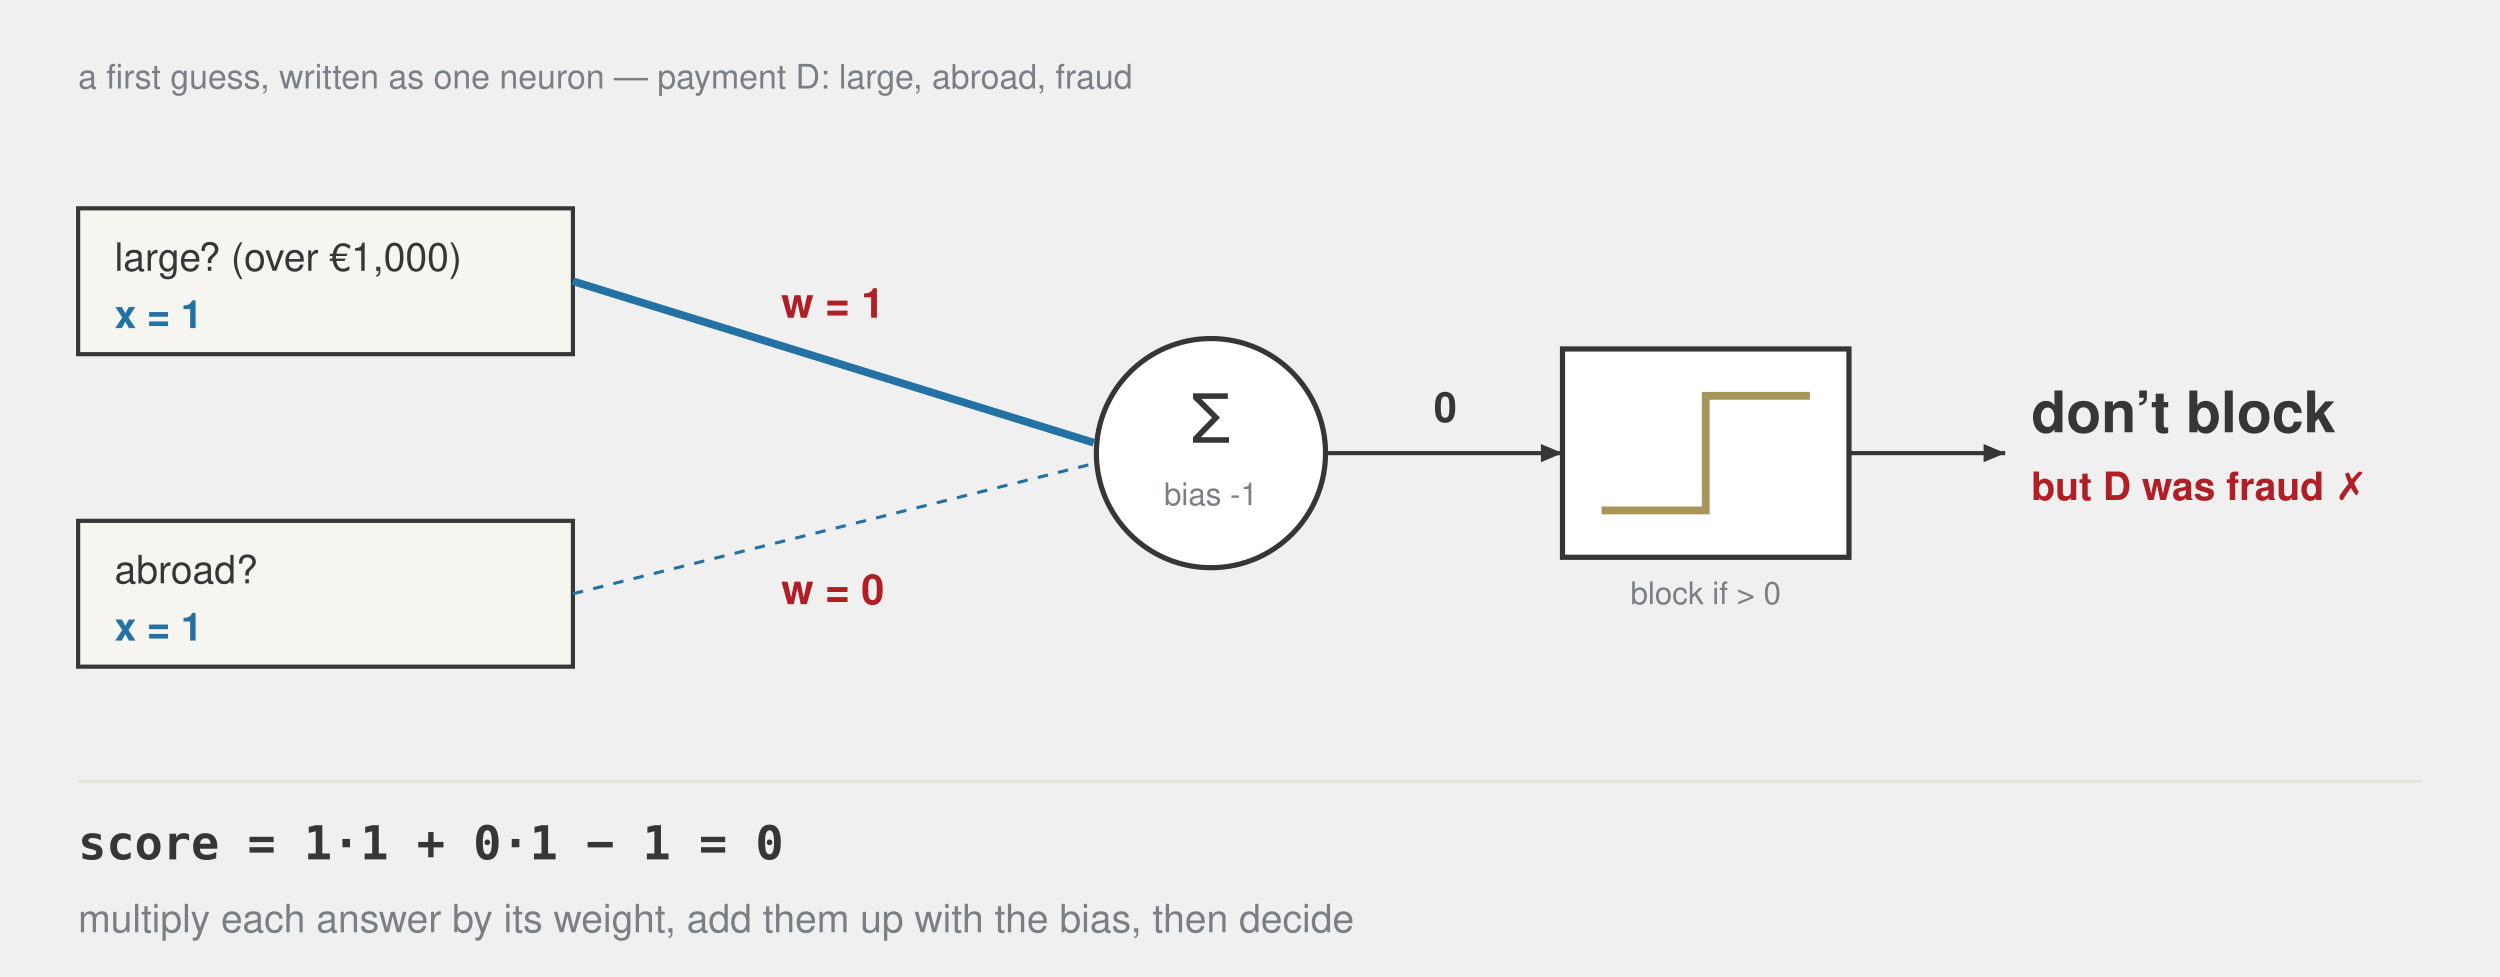
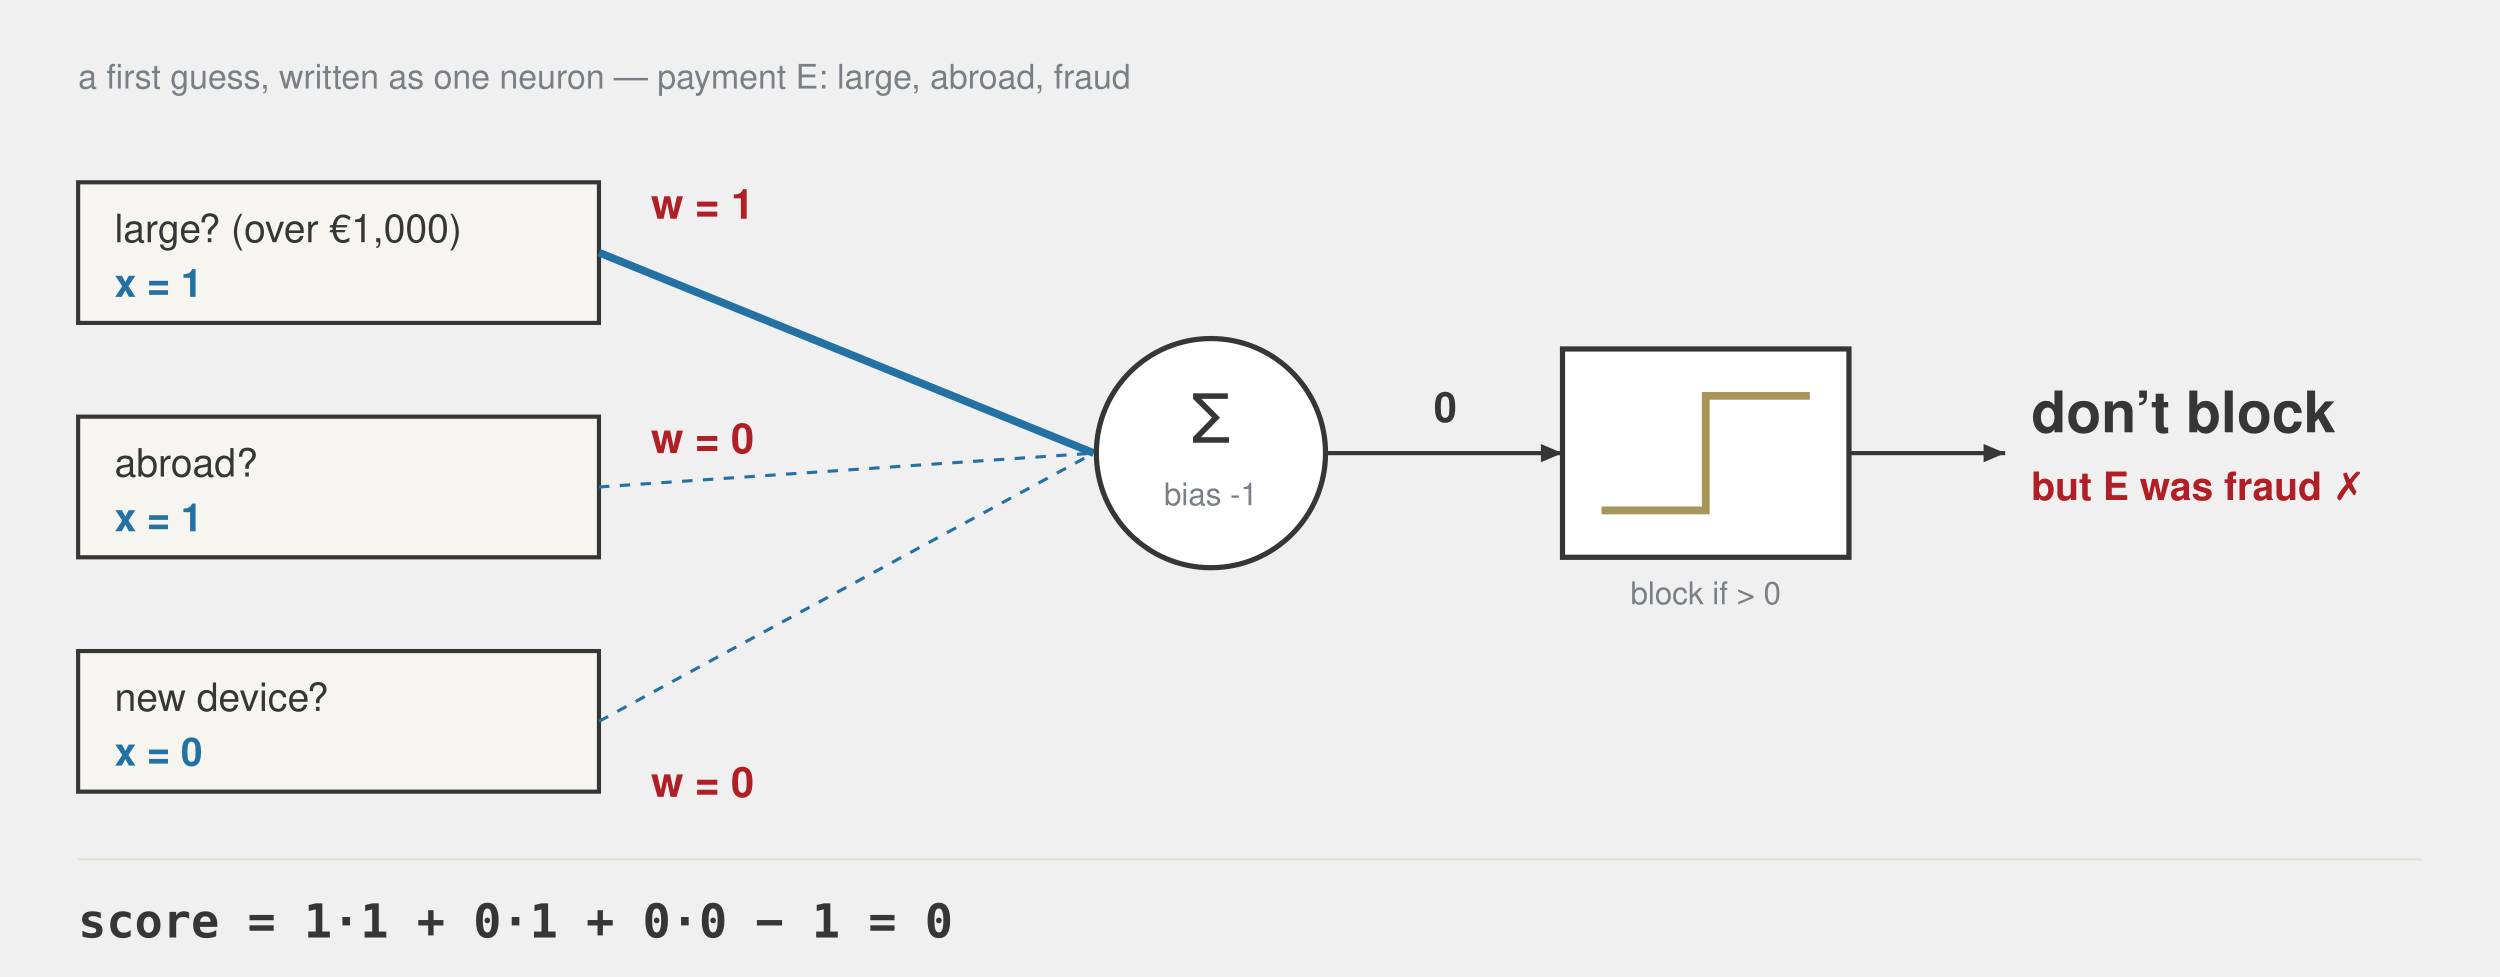
<svg xmlns="http://www.w3.org/2000/svg" viewBox="0 0 960 375" width="960" height="375" font-family="'Source Sans 3','Source Sans Pro',Helvetica,Arial,sans-serif">
-   <text x="30" y="34" font-size="13" fill="#7a7f85">a first guess, written as one neuron — payment D: large, abroad, fraud</text>
-   <rect x="30" y="80" width="190" height="56" fill="#f7f5ef" stroke="#363636" stroke-width="1.6" />
-   <text x="44" y="104" font-size="15" font-weight="400" fill="#363636" text-anchor="start">large? (over €1,000)</text>
-   <text x="44" y="126" font-size="15" font-weight="700" fill="#2471a3" text-anchor="start">x = 1</text>
-   <rect x="30" y="200" width="190" height="56" fill="#f7f5ef" stroke="#363636" stroke-width="1.6" />
-   <text x="44" y="224" font-size="15" font-weight="400" fill="#363636" text-anchor="start">abroad?</text>
-   <text x="44" y="246" font-size="15" font-weight="700" fill="#2471a3" text-anchor="start">x = 1</text>
-   <line x1="220" y1="108" x2="420" y2="170" stroke="#2471a3" stroke-width="3" />
-   <line x1="220" y1="228" x2="420" y2="178" stroke="#2471a3" stroke-width="1.2" stroke-dasharray="4 4" />
-   <text x="300" y="122" font-size="16" font-weight="700" fill="#AF1F25" text-anchor="start">w = 1</text>
-   <text x="300" y="232" font-size="16" font-weight="700" fill="#AF1F25" text-anchor="start">w = 0</text>
+   <text x="30" y="34" font-size="13" fill="#7a7f85">a first guess, written as one neuron — payment E: large, abroad, fraud</text>
+   <rect x="30" y="70" width="200" height="54" fill="#f7f5ef" stroke="#363636" stroke-width="1.6" />
+   <text x="44" y="93" font-size="15" font-weight="400" fill="#363636" text-anchor="start">large? (over €1,000)</text>
+   <text x="44" y="114" font-size="15" font-weight="700" fill="#2471a3" text-anchor="start">x = 1</text>
+   <line x1="230" y1="97" x2="420" y2="174" stroke="#2471a3" stroke-width="3" />
+   <text x="250" y="84" font-size="16" font-weight="700" fill="#AF1F25" text-anchor="start">w = 1</text>
+   <rect x="30" y="160" width="200" height="54" fill="#f7f5ef" stroke="#363636" stroke-width="1.6" />
+   <text x="44" y="183" font-size="15" font-weight="400" fill="#363636" text-anchor="start">abroad?</text>
+   <text x="44" y="204" font-size="15" font-weight="700" fill="#2471a3" text-anchor="start">x = 1</text>
+   <line x1="230" y1="187" x2="420" y2="174" stroke="#2471a3" stroke-width="1.2" stroke-dasharray="4 4" />
+   <text x="250" y="174" font-size="16" font-weight="700" fill="#AF1F25" text-anchor="start">w = 0</text>
+   <rect x="30" y="250" width="200" height="54" fill="#f7f5ef" stroke="#363636" stroke-width="1.6" />
+   <text x="44" y="273" font-size="15" font-weight="400" fill="#363636" text-anchor="start">new device?</text>
+   <text x="44" y="294" font-size="15" font-weight="700" fill="#2471a3" text-anchor="start">x = 0</text>
+   <line x1="230" y1="277" x2="420" y2="174" stroke="#2471a3" stroke-width="1.2" stroke-dasharray="4 4" />
+   <text x="250" y="306" font-size="16" font-weight="700" fill="#AF1F25" text-anchor="start">w = 0</text>
  <circle cx="465" cy="174" r="44" fill="#fff" stroke="#363636" stroke-width="2" />
  <text x="465" y="170" font-size="26" font-weight="400" fill="#363636" text-anchor="middle">Σ</text>
  <text x="465" y="194" font-size="12" font-weight="400" fill="#7a7f85" text-anchor="middle">bias -1</text>
  <line x1="509" y1="174" x2="600" y2="174" stroke="#363636" stroke-width="1.6" />
  <polygon points="600,174 591.7,177.5 591.7,170.5" fill="#363636" />
  <text x="555" y="162" font-size="16" font-weight="700" fill="#363636" text-anchor="middle">0</text>
  <rect x="600" y="134" width="110" height="80" fill="#fff" stroke="#363636" stroke-width="2" />
  <polyline points="615,196 655,196 655,152 695,152" fill="none" stroke="#a8955a" stroke-width="3" />
  <text x="655" y="232" font-size="12" font-weight="400" fill="#7a7f85" text-anchor="middle">block if &gt; 0</text>
  <line x1="710" y1="174" x2="770" y2="174" stroke="#363636" stroke-width="1.6" />
  <polygon points="770,174 761.7,177.5 761.7,170.5" fill="#363636" />
  <text x="780" y="166" font-size="22" font-weight="700" fill="#363636" text-anchor="start">don’t block</text>
-   <text x="780" y="192" font-size="15" font-weight="700" fill="#AF1F25" text-anchor="start">but D was fraud ✗</text>
-   <line x1="30" y1="300" x2="930" y2="300" stroke="#e6e2d8" />
-   <text x="30" y="330" font-size="18" font-weight="700" fill="#363636" text-anchor="start" font-family="'JetBrains Mono',Menlo,monospace">score = 1·1 + 0·1 − 1 = 0</text>
-   <text x="30" y="358" font-size="15" font-weight="400" fill="#7a7f85" text-anchor="start">multiply each answer by its weight, add them up with the bias, then decide</text>
+   <text x="780" y="192" font-size="15" font-weight="700" fill="#AF1F25" text-anchor="start">but E was fraud ✗</text>
+   <line x1="30" y1="330" x2="930" y2="330" stroke="#e6e2d8" />
+   <text x="30" y="360" font-size="18" font-weight="700" fill="#363636" text-anchor="start" font-family="'JetBrains Mono',Menlo,monospace">score = 1·1 + 0·1 + 0·0 − 1 = 0</text>
</svg>
